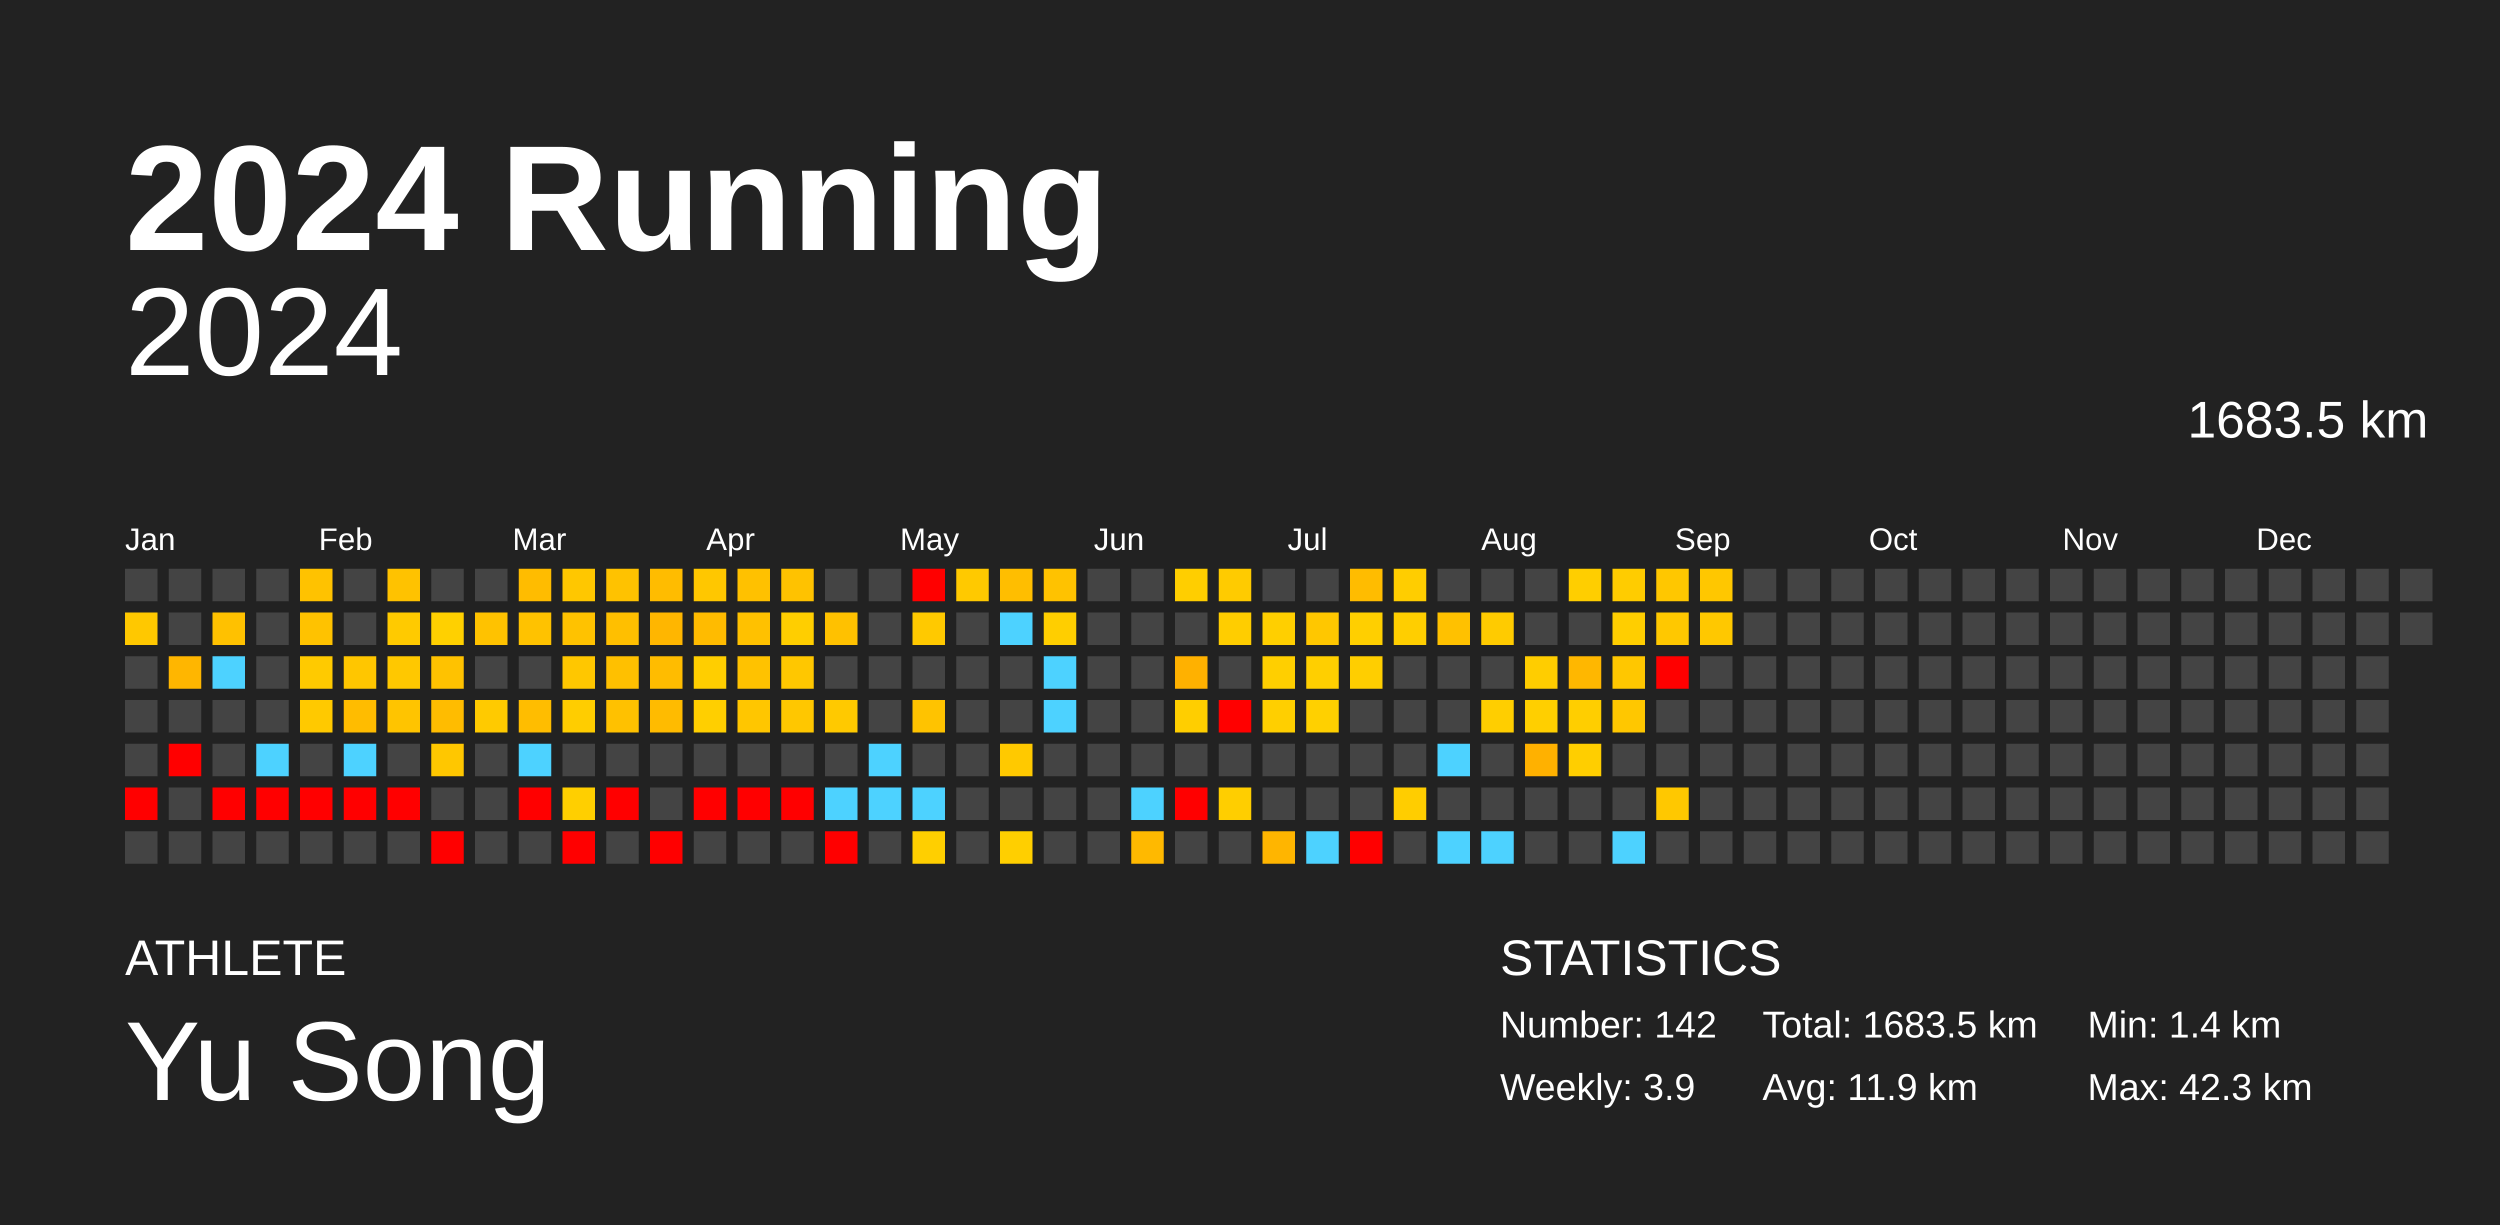
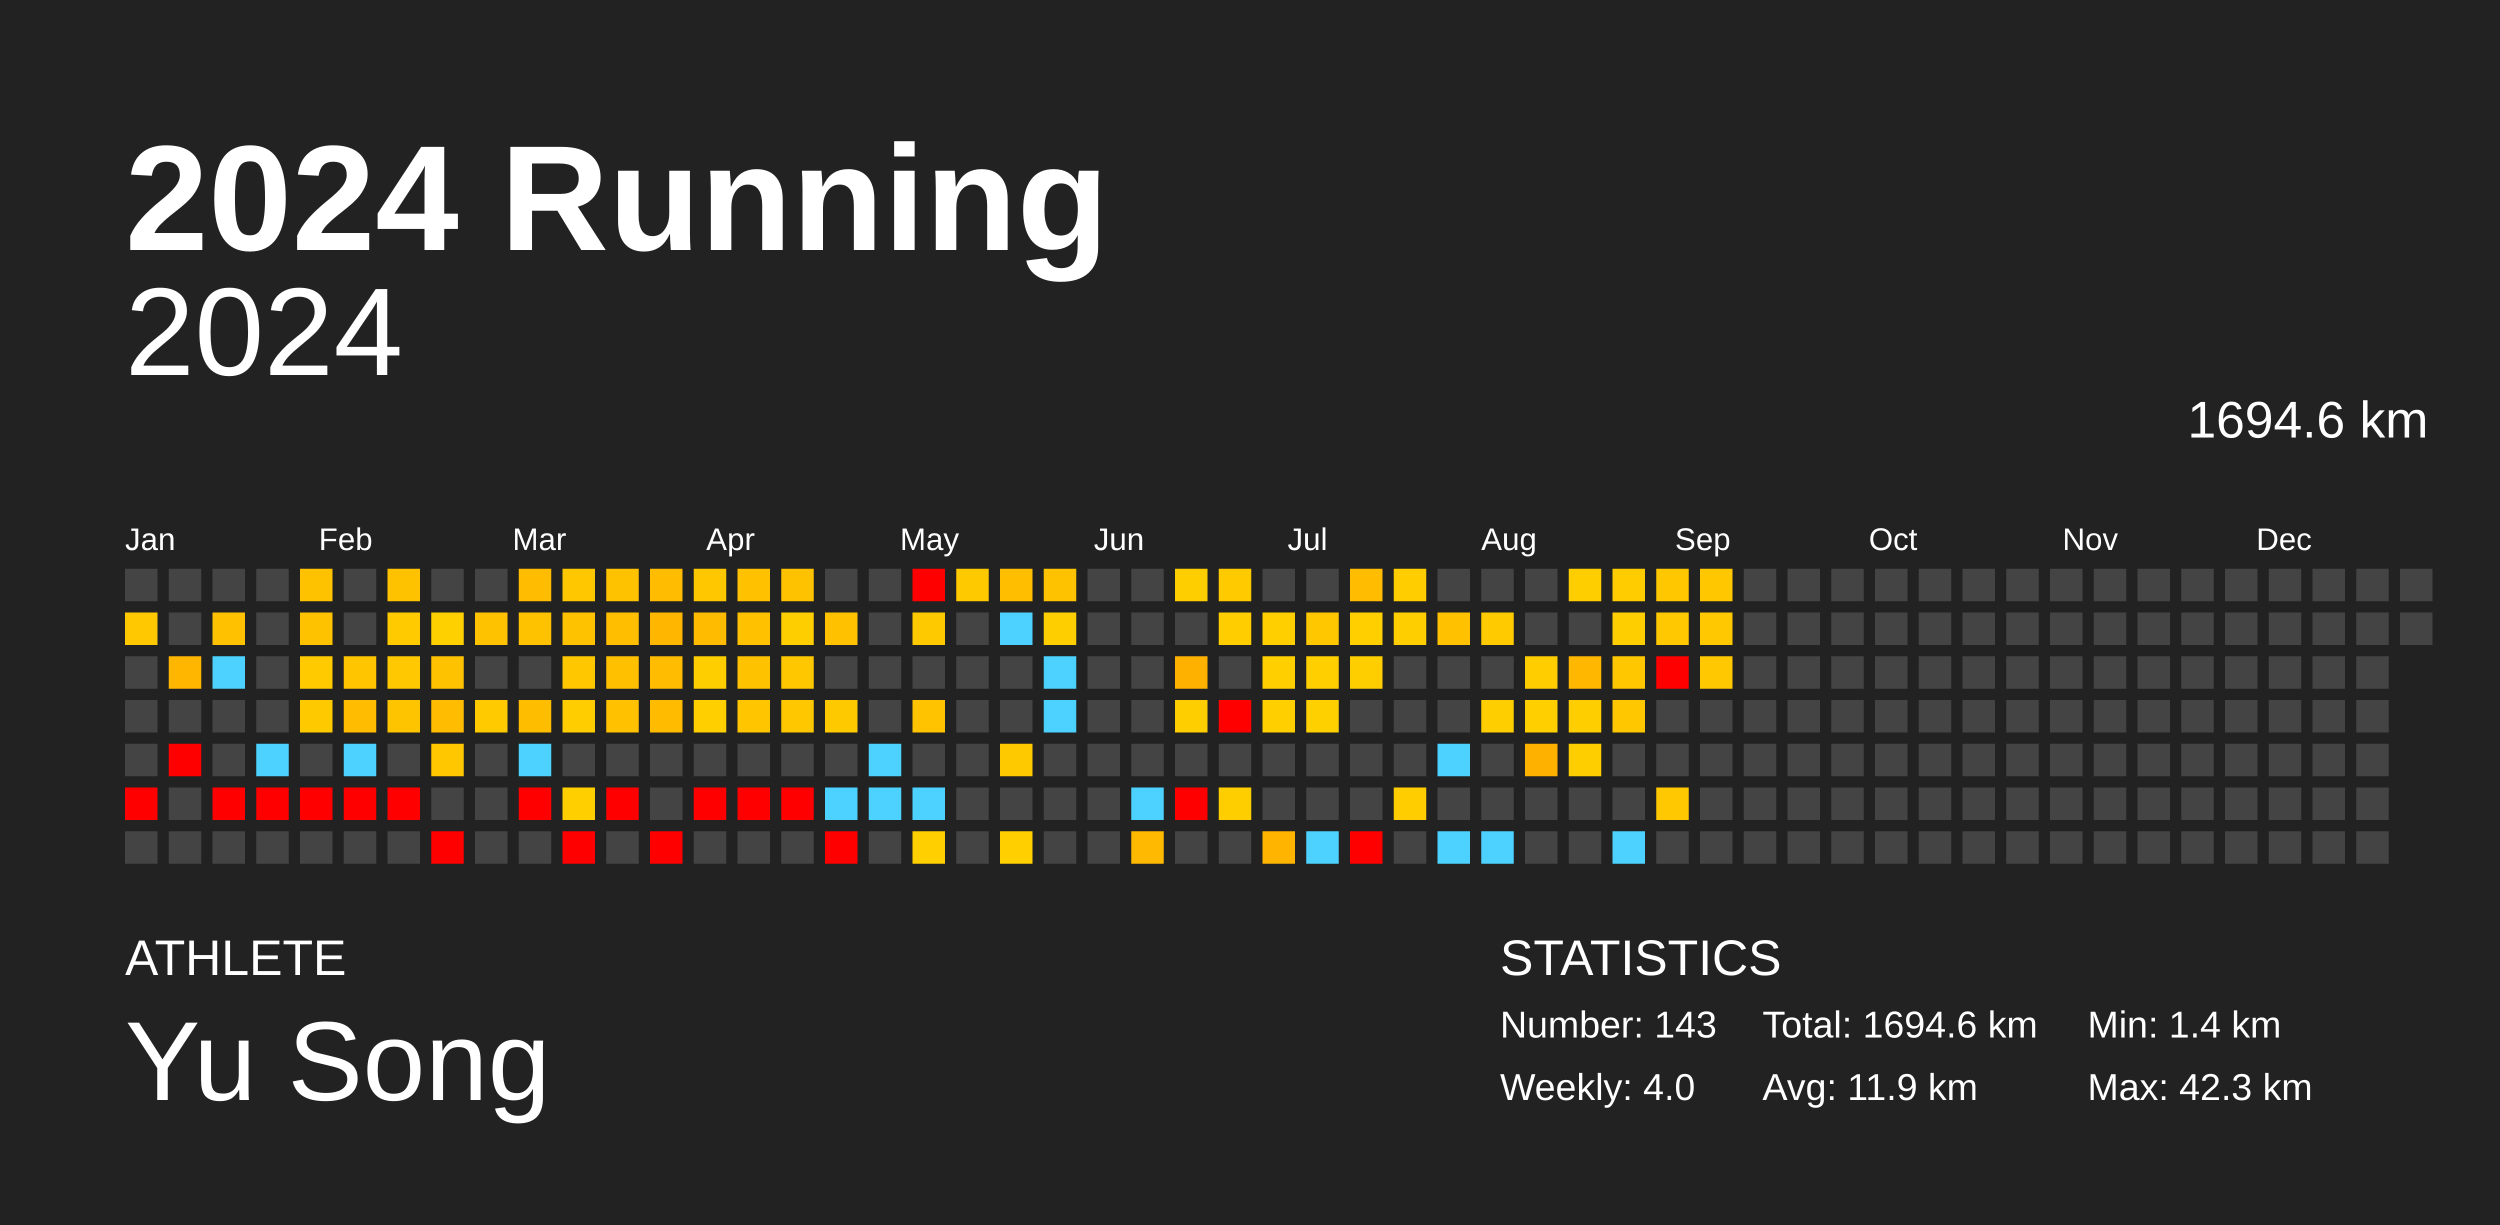
<svg xmlns="http://www.w3.org/2000/svg" baseProfile="full" height="98mm" version="1.1" viewBox="0,0,200,98" width="200mm">
  <defs />
  <rect fill="#222222" height="98" width="200" x="0" y="0" />
  <text fill="#FFFFFF" style="font-size:12px; font-family:Arial; font-weight:bold;" x="10" y="20">2024 Running</text>
  <text fill="#FFFFFF" style="font-size:4px; font-family:Arial" x="10" y="78">ATHLETE</text>
  <text fill="#FFFFFF" style="font-size:9px; font-family:Arial" x="10" y="88">Yu Song</text>
  <text fill="#FFFFFF" style="font-size:4px; font-family:Arial" x="120" y="78">STATISTICS</text>
-   <text fill="#FFFFFF" style="font-size:3px; font-family:Arial" x="120" y="83">Number: 142</text>
-   <text fill="#FFFFFF" style="font-size:3px; font-family:Arial" x="120" y="88">Weekly: 3.9</text>
-   <text fill="#FFFFFF" style="font-size:3px; font-family:Arial" x="141" y="83">Total: 1683.5 km</text>
+   <text fill="#FFFFFF" style="font-size:3px; font-family:Arial" x="120" y="83">Number: 143</text>
+   <text fill="#FFFFFF" style="font-size:3px; font-family:Arial" x="120" y="88">Weekly: 4.0</text>
+   <text fill="#FFFFFF" style="font-size:3px; font-family:Arial" x="141" y="83">Total: 1694.6 km</text>
  <text fill="#FFFFFF" style="font-size:3px; font-family:Arial" x="141" y="88">Avg: 11.9 km</text>
  <text fill="#FFFFFF" style="font-size:3px; font-family:Arial" x="167" y="83">Min: 1.4 km</text>
  <text fill="#FFFFFF" style="font-size:3px; font-family:Arial" x="167" y="88">Max: 42.3 km</text>
  <text alignment-baseline="hanging" fill="#FFFFFF" style="font-size:10.0px; font-family:Arial;" x="10" y="30">2024</text>
-   <text alignment-baseline="hanging" fill="#FFFFFF" style="font-size:4.125px; font-family:Arial;" x="175" y="35">1683.5 km</text>
+   <text alignment-baseline="hanging" fill="#FFFFFF" style="font-size:4.125px; font-family:Arial;" x="175" y="35">1694.6 km</text>
  <text fill="#FFFFFF" style="font-size:2.5px; font-family:Arial" x="10.0" y="44">Jan</text>
  <text fill="#FFFFFF" style="font-size:2.5px; font-family:Arial" x="25.5" y="44">Feb</text>
  <text fill="#FFFFFF" style="font-size:2.5px; font-family:Arial" x="41.0" y="44">Mar</text>
  <text fill="#FFFFFF" style="font-size:2.5px; font-family:Arial" x="56.5" y="44">Apr</text>
  <text fill="#FFFFFF" style="font-size:2.5px; font-family:Arial" x="72.0" y="44">May</text>
  <text fill="#FFFFFF" style="font-size:2.5px; font-family:Arial" x="87.5" y="44">Jun</text>
  <text fill="#FFFFFF" style="font-size:2.5px; font-family:Arial" x="103.0" y="44">Jul</text>
  <text fill="#FFFFFF" style="font-size:2.5px; font-family:Arial" x="118.5" y="44">Aug</text>
  <text fill="#FFFFFF" style="font-size:2.5px; font-family:Arial" x="134.0" y="44">Sep</text>
  <text fill="#FFFFFF" style="font-size:2.5px; font-family:Arial" x="149.5" y="44">Oct</text>
  <text fill="#FFFFFF" style="font-size:2.5px; font-family:Arial" x="165.0" y="44">Nov</text>
  <text fill="#FFFFFF" style="font-size:2.5px; font-family:Arial" x="180.5" y="44">Dec</text>
  <rect fill="#444444" height="2.6" width="2.6" x="10.0" y="45.5" />
  <rect fill="#ffc800" height="2.6" width="2.6" x="10.0" y="49.0" />
  <rect fill="#444444" height="2.6" width="2.6" x="10.0" y="52.5" />
  <rect fill="#444444" height="2.6" width="2.6" x="10.0" y="56.0" />
  <rect fill="#444444" height="2.6" width="2.6" x="10.0" y="59.5" />
  <rect fill="red" height="2.6" width="2.6" x="10.0" y="63.0" />
  <rect fill="#444444" height="2.6" width="2.6" x="10.0" y="66.5" />
  <rect fill="#444444" height="2.6" width="2.6" x="13.5" y="45.5" />
  <rect fill="#444444" height="2.6" width="2.6" x="13.5" y="49.0" />
  <rect fill="#ffb600" height="2.6" width="2.6" x="13.5" y="52.5" />
  <rect fill="#444444" height="2.6" width="2.6" x="13.5" y="56.0" />
  <rect fill="red" height="2.6" width="2.6" x="13.5" y="59.5" />
  <rect fill="#444444" height="2.6" width="2.6" x="13.5" y="63.0" />
  <rect fill="#444444" height="2.6" width="2.6" x="13.5" y="66.5" />
  <rect fill="#444444" height="2.6" width="2.6" x="17.0" y="45.5" />
  <rect fill="#ffc100" height="2.6" width="2.6" x="17.0" y="49.0" />
  <rect fill="#4dd2ff" height="2.6" width="2.6" x="17.0" y="52.5" />
  <rect fill="#444444" height="2.6" width="2.6" x="17.0" y="56.0" />
  <rect fill="#444444" height="2.6" width="2.6" x="17.0" y="59.5" />
  <rect fill="red" height="2.6" width="2.6" x="17.0" y="63.0" />
  <rect fill="#444444" height="2.6" width="2.6" x="17.0" y="66.5" />
  <rect fill="#444444" height="2.6" width="2.6" x="20.5" y="45.5" />
  <rect fill="#444444" height="2.6" width="2.6" x="20.5" y="49.0" />
  <rect fill="#444444" height="2.6" width="2.6" x="20.5" y="52.5" />
  <rect fill="#444444" height="2.6" width="2.6" x="20.5" y="56.0" />
  <rect fill="#4dd2ff" height="2.6" width="2.6" x="20.5" y="59.5" />
  <rect fill="red" height="2.6" width="2.6" x="20.5" y="63.0" />
  <rect fill="#444444" height="2.6" width="2.6" x="20.5" y="66.5" />
  <rect fill="#ffc200" height="2.6" width="2.6" x="24.0" y="45.5" />
  <rect fill="#ffc200" height="2.6" width="2.6" x="24.0" y="49.0" />
  <rect fill="#ffca00" height="2.6" width="2.6" x="24.0" y="52.5" />
  <rect fill="#ffc900" height="2.6" width="2.6" x="24.0" y="56.0" />
  <rect fill="#444444" height="2.6" width="2.6" x="24.0" y="59.5" />
  <rect fill="red" height="2.6" width="2.6" x="24.0" y="63.0" />
  <rect fill="#444444" height="2.6" width="2.6" x="24.0" y="66.5" />
  <rect fill="#444444" height="2.6" width="2.6" x="27.5" y="45.5" />
  <rect fill="#444444" height="2.6" width="2.6" x="27.5" y="49.0" />
  <rect fill="#ffc600" height="2.6" width="2.6" x="27.5" y="52.5" />
  <rect fill="#ffbc00" height="2.6" width="2.6" x="27.5" y="56.0" />
  <rect fill="#4dd2ff" height="2.6" width="2.6" x="27.5" y="59.5" />
  <rect fill="red" height="2.6" width="2.6" x="27.5" y="63.0" />
  <rect fill="#444444" height="2.6" width="2.6" x="27.5" y="66.5" />
  <rect fill="#ffc200" height="2.6" width="2.6" x="31.0" y="45.5" />
  <rect fill="#ffca00" height="2.6" width="2.6" x="31.0" y="49.0" />
  <rect fill="#ffc800" height="2.6" width="2.6" x="31.0" y="52.5" />
  <rect fill="#ffc400" height="2.6" width="2.6" x="31.0" y="56.0" />
  <rect fill="#444444" height="2.6" width="2.6" x="31.0" y="59.5" />
  <rect fill="red" height="2.6" width="2.6" x="31.0" y="63.0" />
  <rect fill="#444444" height="2.6" width="2.6" x="31.0" y="66.5" />
  <rect fill="#444444" height="2.6" width="2.6" x="34.5" y="45.5" />
  <rect fill="#ffd000" height="2.6" width="2.6" x="34.5" y="49.0" />
  <rect fill="#ffc200" height="2.6" width="2.6" x="34.5" y="52.5" />
  <rect fill="#ffbc00" height="2.6" width="2.6" x="34.5" y="56.0" />
  <rect fill="#ffc700" height="2.6" width="2.6" x="34.5" y="59.5" />
  <rect fill="#444444" height="2.6" width="2.6" x="34.5" y="63.0" />
  <rect fill="red" height="2.6" width="2.6" x="34.5" y="66.5" />
  <rect fill="#444444" height="2.6" width="2.6" x="38.0" y="45.5" />
  <rect fill="#ffc200" height="2.6" width="2.6" x="38.0" y="49.0" />
  <rect fill="#444444" height="2.6" width="2.6" x="38.0" y="52.5" />
  <rect fill="#ffca00" height="2.6" width="2.6" x="38.0" y="56.0" />
  <rect fill="#444444" height="2.6" width="2.6" x="38.0" y="59.5" />
  <rect fill="#444444" height="2.6" width="2.6" x="38.0" y="63.0" />
  <rect fill="#444444" height="2.6" width="2.6" x="38.0" y="66.5" />
  <rect fill="#ffbc00" height="2.6" width="2.6" x="41.5" y="45.5" />
  <rect fill="#ffc200" height="2.6" width="2.6" x="41.5" y="49.0" />
  <rect fill="#444444" height="2.6" width="2.6" x="41.5" y="52.5" />
  <rect fill="#ffbd00" height="2.6" width="2.6" x="41.5" y="56.0" />
  <rect fill="#4dd2ff" height="2.6" width="2.6" x="41.5" y="59.5" />
  <rect fill="red" height="2.6" width="2.6" x="41.5" y="63.0" />
  <rect fill="#444444" height="2.6" width="2.6" x="41.5" y="66.5" />
  <rect fill="#ffc700" height="2.6" width="2.6" x="45.0" y="45.5" />
  <rect fill="#ffc200" height="2.6" width="2.6" x="45.0" y="49.0" />
  <rect fill="#ffc700" height="2.6" width="2.6" x="45.0" y="52.5" />
  <rect fill="#ffcd00" height="2.6" width="2.6" x="45.0" y="56.0" />
  <rect fill="#444444" height="2.6" width="2.6" x="45.0" y="59.5" />
  <rect fill="#ffcf00" height="2.6" width="2.6" x="45.0" y="63.0" />
  <rect fill="red" height="2.6" width="2.6" x="45.0" y="66.5" />
  <rect fill="#ffc200" height="2.6" width="2.6" x="48.5" y="45.5" />
  <rect fill="#ffbf00" height="2.6" width="2.6" x="48.5" y="49.0" />
  <rect fill="#ffc000" height="2.6" width="2.6" x="48.5" y="52.5" />
  <rect fill="#ffc100" height="2.6" width="2.6" x="48.5" y="56.0" />
  <rect fill="#444444" height="2.6" width="2.6" x="48.5" y="59.5" />
  <rect fill="red" height="2.6" width="2.6" x="48.5" y="63.0" />
  <rect fill="#444444" height="2.6" width="2.6" x="48.5" y="66.5" />
  <rect fill="#ffbc00" height="2.6" width="2.6" x="52.0" y="45.5" />
  <rect fill="#ffb600" height="2.6" width="2.6" x="52.0" y="49.0" />
  <rect fill="#ffbc00" height="2.6" width="2.6" x="52.0" y="52.5" />
  <rect fill="#ffbb00" height="2.6" width="2.6" x="52.0" y="56.0" />
  <rect fill="#444444" height="2.6" width="2.6" x="52.0" y="59.5" />
  <rect fill="#444444" height="2.6" width="2.6" x="52.0" y="63.0" />
  <rect fill="red" height="2.6" width="2.6" x="52.0" y="66.5" />
  <rect fill="#ffc700" height="2.6" width="2.6" x="55.5" y="45.5" />
  <rect fill="#ffbb00" height="2.6" width="2.6" x="55.5" y="49.0" />
  <rect fill="#ffce00" height="2.6" width="2.6" x="55.5" y="52.5" />
  <rect fill="#ffcf00" height="2.6" width="2.6" x="55.5" y="56.0" />
  <rect fill="#444444" height="2.6" width="2.6" x="55.5" y="59.5" />
  <rect fill="red" height="2.6" width="2.6" x="55.5" y="63.0" />
  <rect fill="#444444" height="2.6" width="2.6" x="55.5" y="66.5" />
  <rect fill="#ffc100" height="2.6" width="2.6" x="59.0" y="45.5" />
  <rect fill="#ffc100" height="2.6" width="2.6" x="59.0" y="49.0" />
  <rect fill="#ffc200" height="2.6" width="2.6" x="59.0" y="52.5" />
  <rect fill="#ffc600" height="2.6" width="2.6" x="59.0" y="56.0" />
  <rect fill="#444444" height="2.6" width="2.6" x="59.0" y="59.5" />
  <rect fill="red" height="2.6" width="2.6" x="59.0" y="63.0" />
  <rect fill="#444444" height="2.6" width="2.6" x="59.0" y="66.5" />
  <rect fill="#ffc200" height="2.6" width="2.6" x="62.5" y="45.5" />
  <rect fill="#ffce00" height="2.6" width="2.6" x="62.5" y="49.0" />
  <rect fill="#ffc700" height="2.6" width="2.6" x="62.5" y="52.5" />
  <rect fill="#ffc700" height="2.6" width="2.6" x="62.5" y="56.0" />
  <rect fill="#444444" height="2.6" width="2.6" x="62.5" y="59.5" />
  <rect fill="red" height="2.6" width="2.6" x="62.5" y="63.0" />
  <rect fill="#444444" height="2.6" width="2.6" x="62.5" y="66.5" />
  <rect fill="#444444" height="2.6" width="2.6" x="66.0" y="45.5" />
  <rect fill="#ffc100" height="2.6" width="2.6" x="66.0" y="49.0" />
  <rect fill="#444444" height="2.6" width="2.6" x="66.0" y="52.5" />
  <rect fill="#ffc900" height="2.6" width="2.6" x="66.0" y="56.0" />
  <rect fill="#444444" height="2.6" width="2.6" x="66.0" y="59.5" />
  <rect fill="#4dd2ff" height="2.6" width="2.6" x="66.0" y="63.0" />
  <rect fill="red" height="2.6" width="2.6" x="66.0" y="66.5" />
  <rect fill="#444444" height="2.6" width="2.6" x="69.5" y="45.5" />
  <rect fill="#444444" height="2.6" width="2.6" x="69.5" y="49.0" />
  <rect fill="#444444" height="2.6" width="2.6" x="69.5" y="52.5" />
  <rect fill="#444444" height="2.6" width="2.6" x="69.5" y="56.0" />
  <rect fill="#4dd2ff" height="2.6" width="2.6" x="69.5" y="59.5" />
  <rect fill="#4dd2ff" height="2.6" width="2.6" x="69.5" y="63.0" />
  <rect fill="#444444" height="2.6" width="2.6" x="69.5" y="66.5" />
  <rect fill="red" height="2.6" width="2.6" x="73.0" y="45.5" />
  <rect fill="#ffc900" height="2.6" width="2.6" x="73.0" y="49.0" />
  <rect fill="#444444" height="2.6" width="2.6" x="73.0" y="52.5" />
  <rect fill="#ffc300" height="2.6" width="2.6" x="73.0" y="56.0" />
  <rect fill="#444444" height="2.6" width="2.6" x="73.0" y="59.5" />
  <rect fill="#4dd2ff" height="2.6" width="2.6" x="73.0" y="63.0" />
  <rect fill="#ffcf00" height="2.6" width="2.6" x="73.0" y="66.5" />
  <rect fill="#ffc900" height="2.6" width="2.6" x="76.5" y="45.5" />
  <rect fill="#444444" height="2.6" width="2.6" x="76.5" y="49.0" />
  <rect fill="#444444" height="2.6" width="2.6" x="76.5" y="52.5" />
  <rect fill="#444444" height="2.6" width="2.6" x="76.5" y="56.0" />
  <rect fill="#444444" height="2.6" width="2.6" x="76.5" y="59.5" />
  <rect fill="#444444" height="2.6" width="2.6" x="76.5" y="63.0" />
  <rect fill="#444444" height="2.6" width="2.6" x="76.5" y="66.5" />
  <rect fill="#ffbe00" height="2.6" width="2.6" x="80.0" y="45.5" />
  <rect fill="#4dd2ff" height="2.6" width="2.6" x="80.0" y="49.0" />
  <rect fill="#444444" height="2.6" width="2.6" x="80.0" y="52.5" />
  <rect fill="#444444" height="2.6" width="2.6" x="80.0" y="56.0" />
  <rect fill="#ffc900" height="2.6" width="2.6" x="80.0" y="59.5" />
  <rect fill="#444444" height="2.6" width="2.6" x="80.0" y="63.0" />
  <rect fill="#ffcf00" height="2.6" width="2.6" x="80.0" y="66.5" />
  <rect fill="#ffc200" height="2.6" width="2.6" x="83.5" y="45.5" />
  <rect fill="#ffce00" height="2.6" width="2.6" x="83.5" y="49.0" />
  <rect fill="#4dd2ff" height="2.6" width="2.6" x="83.5" y="52.5" />
  <rect fill="#4dd2ff" height="2.6" width="2.6" x="83.5" y="56.0" />
  <rect fill="#444444" height="2.6" width="2.6" x="83.5" y="59.5" />
  <rect fill="#444444" height="2.6" width="2.6" x="83.5" y="63.0" />
  <rect fill="#444444" height="2.6" width="2.6" x="83.5" y="66.5" />
  <rect fill="#444444" height="2.6" width="2.6" x="87.0" y="45.5" />
  <rect fill="#444444" height="2.6" width="2.6" x="87.0" y="49.0" />
  <rect fill="#444444" height="2.6" width="2.6" x="87.0" y="52.5" />
  <rect fill="#444444" height="2.6" width="2.6" x="87.0" y="56.0" />
  <rect fill="#444444" height="2.6" width="2.6" x="87.0" y="59.5" />
  <rect fill="#444444" height="2.6" width="2.6" x="87.0" y="63.0" />
  <rect fill="#444444" height="2.6" width="2.6" x="87.0" y="66.5" />
  <rect fill="#444444" height="2.6" width="2.6" x="90.5" y="45.5" />
  <rect fill="#444444" height="2.6" width="2.6" x="90.5" y="49.0" />
  <rect fill="#444444" height="2.6" width="2.6" x="90.5" y="52.5" />
  <rect fill="#444444" height="2.6" width="2.6" x="90.5" y="56.0" />
  <rect fill="#444444" height="2.6" width="2.6" x="90.5" y="59.5" />
  <rect fill="#4dd2ff" height="2.6" width="2.6" x="90.5" y="63.0" />
  <rect fill="#ffb900" height="2.6" width="2.6" x="90.5" y="66.5" />
  <rect fill="#ffce00" height="2.6" width="2.6" x="94.0" y="45.5" />
  <rect fill="#444444" height="2.6" width="2.6" x="94.0" y="49.0" />
  <rect fill="#ffb100" height="2.6" width="2.6" x="94.0" y="52.5" />
  <rect fill="#ffce00" height="2.6" width="2.6" x="94.0" y="56.0" />
  <rect fill="#444444" height="2.6" width="2.6" x="94.0" y="59.5" />
  <rect fill="red" height="2.6" width="2.6" x="94.0" y="63.0" />
  <rect fill="#444444" height="2.6" width="2.6" x="94.0" y="66.5" />
  <rect fill="#ffcb00" height="2.6" width="2.6" x="97.5" y="45.5" />
  <rect fill="#ffcd00" height="2.6" width="2.6" x="97.5" y="49.0" />
  <rect fill="#444444" height="2.6" width="2.6" x="97.5" y="52.5" />
  <rect fill="red" height="2.6" width="2.6" x="97.5" y="56.0" />
  <rect fill="#444444" height="2.6" width="2.6" x="97.5" y="59.5" />
  <rect fill="#ffce00" height="2.6" width="2.6" x="97.5" y="63.0" />
  <rect fill="#444444" height="2.6" width="2.6" x="97.5" y="66.5" />
  <rect fill="#444444" height="2.6" width="2.6" x="101.0" y="45.5" />
  <rect fill="#ffcf00" height="2.6" width="2.6" x="101.0" y="49.0" />
  <rect fill="#ffcf00" height="2.6" width="2.6" x="101.0" y="52.5" />
  <rect fill="#ffcf00" height="2.6" width="2.6" x="101.0" y="56.0" />
  <rect fill="#444444" height="2.6" width="2.6" x="101.0" y="59.5" />
  <rect fill="#444444" height="2.6" width="2.6" x="101.0" y="63.0" />
  <rect fill="#ffb500" height="2.6" width="2.6" x="101.0" y="66.5" />
  <rect fill="#444444" height="2.6" width="2.6" x="104.5" y="45.5" />
  <rect fill="#ffc700" height="2.6" width="2.6" x="104.5" y="49.0" />
  <rect fill="#ffcf00" height="2.6" width="2.6" x="104.5" y="52.5" />
  <rect fill="#ffd000" height="2.6" width="2.6" x="104.5" y="56.0" />
  <rect fill="#444444" height="2.6" width="2.6" x="104.5" y="59.5" />
  <rect fill="#444444" height="2.6" width="2.6" x="104.5" y="63.0" />
  <rect fill="#4dd2ff" height="2.6" width="2.6" x="104.5" y="66.5" />
  <rect fill="#ffbc00" height="2.6" width="2.6" x="108.0" y="45.5" />
  <rect fill="#ffcf00" height="2.6" width="2.6" x="108.0" y="49.0" />
  <rect fill="#ffce00" height="2.6" width="2.6" x="108.0" y="52.5" />
  <rect fill="#444444" height="2.6" width="2.6" x="108.0" y="56.0" />
  <rect fill="#444444" height="2.6" width="2.6" x="108.0" y="59.5" />
  <rect fill="#444444" height="2.6" width="2.6" x="108.0" y="63.0" />
  <rect fill="red" height="2.6" width="2.6" x="108.0" y="66.5" />
  <rect fill="#ffcd00" height="2.6" width="2.6" x="111.5" y="45.5" />
  <rect fill="#ffce00" height="2.6" width="2.6" x="111.5" y="49.0" />
  <rect fill="#444444" height="2.6" width="2.6" x="111.5" y="52.5" />
  <rect fill="#444444" height="2.6" width="2.6" x="111.5" y="56.0" />
  <rect fill="#444444" height="2.6" width="2.6" x="111.5" y="59.5" />
  <rect fill="#ffcd00" height="2.6" width="2.6" x="111.5" y="63.0" />
  <rect fill="#444444" height="2.6" width="2.6" x="111.5" y="66.5" />
  <rect fill="#444444" height="2.6" width="2.6" x="115.0" y="45.5" />
  <rect fill="#ffc100" height="2.6" width="2.6" x="115.0" y="49.0" />
  <rect fill="#444444" height="2.6" width="2.6" x="115.0" y="52.5" />
  <rect fill="#444444" height="2.6" width="2.6" x="115.0" y="56.0" />
  <rect fill="#4dd2ff" height="2.6" width="2.6" x="115.0" y="59.5" />
  <rect fill="#444444" height="2.6" width="2.6" x="115.0" y="63.0" />
  <rect fill="#4dd2ff" height="2.6" width="2.6" x="115.0" y="66.5" />
  <rect fill="#444444" height="2.6" width="2.6" x="118.5" y="45.5" />
  <rect fill="#ffcb00" height="2.6" width="2.6" x="118.5" y="49.0" />
  <rect fill="#444444" height="2.6" width="2.6" x="118.5" y="52.5" />
  <rect fill="#ffce00" height="2.6" width="2.6" x="118.5" y="56.0" />
  <rect fill="#444444" height="2.6" width="2.6" x="118.5" y="59.5" />
  <rect fill="#444444" height="2.6" width="2.6" x="118.5" y="63.0" />
  <rect fill="#4dd2ff" height="2.6" width="2.6" x="118.5" y="66.5" />
  <rect fill="#444444" height="2.6" width="2.6" x="122.0" y="45.5" />
  <rect fill="#444444" height="2.6" width="2.6" x="122.0" y="49.0" />
  <rect fill="#ffcd00" height="2.6" width="2.6" x="122.0" y="52.5" />
  <rect fill="#ffcf00" height="2.6" width="2.6" x="122.0" y="56.0" />
  <rect fill="#ffb100" height="2.6" width="2.6" x="122.0" y="59.5" />
  <rect fill="#444444" height="2.6" width="2.6" x="122.0" y="63.0" />
  <rect fill="#444444" height="2.6" width="2.6" x="122.0" y="66.5" />
  <rect fill="#ffce00" height="2.6" width="2.6" x="125.5" y="45.5" />
  <rect fill="#444444" height="2.6" width="2.6" x="125.5" y="49.0" />
  <rect fill="#ffb700" height="2.6" width="2.6" x="125.5" y="52.5" />
  <rect fill="#ffce00" height="2.6" width="2.6" x="125.5" y="56.0" />
  <rect fill="#ffce00" height="2.6" width="2.6" x="125.5" y="59.5" />
  <rect fill="#444444" height="2.6" width="2.6" x="125.5" y="63.0" />
  <rect fill="#444444" height="2.6" width="2.6" x="125.5" y="66.5" />
  <rect fill="#ffcc00" height="2.6" width="2.6" x="129.0" y="45.5" />
  <rect fill="#ffce00" height="2.6" width="2.6" x="129.0" y="49.0" />
  <rect fill="#ffc700" height="2.6" width="2.6" x="129.0" y="52.5" />
  <rect fill="#ffc700" height="2.6" width="2.6" x="129.0" y="56.0" />
  <rect fill="#444444" height="2.6" width="2.6" x="129.0" y="59.5" />
  <rect fill="#444444" height="2.6" width="2.6" x="129.0" y="63.0" />
  <rect fill="#4dd2ff" height="2.6" width="2.6" x="129.0" y="66.5" />
  <rect fill="#ffc700" height="2.6" width="2.6" x="132.5" y="45.5" />
  <rect fill="#ffc800" height="2.6" width="2.6" x="132.5" y="49.0" />
  <rect fill="red" height="2.6" width="2.6" x="132.5" y="52.5" />
  <rect fill="#444444" height="2.6" width="2.6" x="132.5" y="56.0" />
  <rect fill="#444444" height="2.6" width="2.6" x="132.5" y="59.5" />
  <rect fill="#ffc800" height="2.6" width="2.6" x="132.5" y="63.0" />
  <rect fill="#444444" height="2.6" width="2.6" x="132.5" y="66.5" />
  <rect fill="#ffc700" height="2.6" width="2.6" x="136.0" y="45.5" />
  <rect fill="#ffc800" height="2.6" width="2.6" x="136.0" y="49.0" />
-   <rect fill="#444444" height="2.6" width="2.6" x="136.0" y="52.5" />
+   <rect fill="#ffc800" height="2.6" width="2.6" x="136.0" y="52.5" />
  <rect fill="#444444" height="2.6" width="2.6" x="136.0" y="56.0" />
  <rect fill="#444444" height="2.6" width="2.6" x="136.0" y="59.5" />
  <rect fill="#444444" height="2.6" width="2.6" x="136.0" y="63.0" />
  <rect fill="#444444" height="2.6" width="2.6" x="136.0" y="66.5" />
  <rect fill="#444444" height="2.6" width="2.6" x="139.5" y="45.5" />
  <rect fill="#444444" height="2.6" width="2.6" x="139.5" y="49.0" />
  <rect fill="#444444" height="2.6" width="2.6" x="139.5" y="52.5" />
  <rect fill="#444444" height="2.6" width="2.6" x="139.5" y="56.0" />
  <rect fill="#444444" height="2.6" width="2.6" x="139.5" y="59.5" />
  <rect fill="#444444" height="2.6" width="2.6" x="139.5" y="63.0" />
  <rect fill="#444444" height="2.6" width="2.6" x="139.5" y="66.5" />
  <rect fill="#444444" height="2.6" width="2.6" x="143.0" y="45.5" />
  <rect fill="#444444" height="2.6" width="2.6" x="143.0" y="49.0" />
  <rect fill="#444444" height="2.6" width="2.6" x="143.0" y="52.5" />
  <rect fill="#444444" height="2.6" width="2.6" x="143.0" y="56.0" />
  <rect fill="#444444" height="2.6" width="2.6" x="143.0" y="59.5" />
  <rect fill="#444444" height="2.6" width="2.6" x="143.0" y="63.0" />
  <rect fill="#444444" height="2.6" width="2.6" x="143.0" y="66.5" />
  <rect fill="#444444" height="2.6" width="2.6" x="146.5" y="45.5" />
  <rect fill="#444444" height="2.6" width="2.6" x="146.5" y="49.0" />
  <rect fill="#444444" height="2.6" width="2.6" x="146.5" y="52.5" />
  <rect fill="#444444" height="2.6" width="2.6" x="146.5" y="56.0" />
  <rect fill="#444444" height="2.6" width="2.6" x="146.5" y="59.5" />
  <rect fill="#444444" height="2.6" width="2.6" x="146.5" y="63.0" />
  <rect fill="#444444" height="2.6" width="2.6" x="146.5" y="66.5" />
  <rect fill="#444444" height="2.6" width="2.6" x="150.0" y="45.5" />
  <rect fill="#444444" height="2.6" width="2.6" x="150.0" y="49.0" />
  <rect fill="#444444" height="2.6" width="2.6" x="150.0" y="52.5" />
  <rect fill="#444444" height="2.6" width="2.6" x="150.0" y="56.0" />
  <rect fill="#444444" height="2.6" width="2.6" x="150.0" y="59.5" />
  <rect fill="#444444" height="2.6" width="2.6" x="150.0" y="63.0" />
  <rect fill="#444444" height="2.6" width="2.6" x="150.0" y="66.5" />
  <rect fill="#444444" height="2.6" width="2.6" x="153.5" y="45.5" />
  <rect fill="#444444" height="2.6" width="2.6" x="153.5" y="49.0" />
  <rect fill="#444444" height="2.6" width="2.6" x="153.5" y="52.5" />
  <rect fill="#444444" height="2.6" width="2.6" x="153.5" y="56.0" />
  <rect fill="#444444" height="2.6" width="2.6" x="153.5" y="59.5" />
  <rect fill="#444444" height="2.6" width="2.6" x="153.5" y="63.0" />
  <rect fill="#444444" height="2.6" width="2.6" x="153.5" y="66.5" />
  <rect fill="#444444" height="2.6" width="2.6" x="157.0" y="45.5" />
  <rect fill="#444444" height="2.6" width="2.6" x="157.0" y="49.0" />
  <rect fill="#444444" height="2.6" width="2.6" x="157.0" y="52.5" />
  <rect fill="#444444" height="2.6" width="2.6" x="157.0" y="56.0" />
  <rect fill="#444444" height="2.6" width="2.6" x="157.0" y="59.5" />
  <rect fill="#444444" height="2.6" width="2.6" x="157.0" y="63.0" />
  <rect fill="#444444" height="2.6" width="2.6" x="157.0" y="66.5" />
  <rect fill="#444444" height="2.6" width="2.6" x="160.5" y="45.5" />
  <rect fill="#444444" height="2.6" width="2.6" x="160.5" y="49.0" />
  <rect fill="#444444" height="2.6" width="2.6" x="160.5" y="52.5" />
  <rect fill="#444444" height="2.6" width="2.6" x="160.5" y="56.0" />
  <rect fill="#444444" height="2.6" width="2.6" x="160.5" y="59.5" />
  <rect fill="#444444" height="2.6" width="2.6" x="160.5" y="63.0" />
  <rect fill="#444444" height="2.6" width="2.6" x="160.5" y="66.5" />
  <rect fill="#444444" height="2.6" width="2.6" x="164.0" y="45.5" />
  <rect fill="#444444" height="2.6" width="2.6" x="164.0" y="49.0" />
  <rect fill="#444444" height="2.6" width="2.6" x="164.0" y="52.5" />
  <rect fill="#444444" height="2.6" width="2.6" x="164.0" y="56.0" />
  <rect fill="#444444" height="2.6" width="2.6" x="164.0" y="59.5" />
  <rect fill="#444444" height="2.6" width="2.6" x="164.0" y="63.0" />
  <rect fill="#444444" height="2.6" width="2.6" x="164.0" y="66.5" />
  <rect fill="#444444" height="2.6" width="2.6" x="167.5" y="45.5" />
  <rect fill="#444444" height="2.6" width="2.6" x="167.5" y="49.0" />
  <rect fill="#444444" height="2.6" width="2.6" x="167.5" y="52.5" />
  <rect fill="#444444" height="2.6" width="2.6" x="167.5" y="56.0" />
  <rect fill="#444444" height="2.6" width="2.6" x="167.5" y="59.5" />
  <rect fill="#444444" height="2.6" width="2.6" x="167.5" y="63.0" />
  <rect fill="#444444" height="2.6" width="2.6" x="167.5" y="66.5" />
  <rect fill="#444444" height="2.6" width="2.6" x="171.0" y="45.5" />
  <rect fill="#444444" height="2.6" width="2.6" x="171.0" y="49.0" />
  <rect fill="#444444" height="2.6" width="2.6" x="171.0" y="52.5" />
  <rect fill="#444444" height="2.6" width="2.6" x="171.0" y="56.0" />
  <rect fill="#444444" height="2.6" width="2.6" x="171.0" y="59.5" />
  <rect fill="#444444" height="2.6" width="2.6" x="171.0" y="63.0" />
  <rect fill="#444444" height="2.6" width="2.6" x="171.0" y="66.5" />
  <rect fill="#444444" height="2.6" width="2.6" x="174.5" y="45.5" />
  <rect fill="#444444" height="2.6" width="2.6" x="174.5" y="49.0" />
  <rect fill="#444444" height="2.6" width="2.6" x="174.5" y="52.5" />
  <rect fill="#444444" height="2.6" width="2.6" x="174.5" y="56.0" />
  <rect fill="#444444" height="2.6" width="2.6" x="174.5" y="59.5" />
  <rect fill="#444444" height="2.6" width="2.6" x="174.5" y="63.0" />
  <rect fill="#444444" height="2.6" width="2.6" x="174.5" y="66.5" />
  <rect fill="#444444" height="2.6" width="2.6" x="178.0" y="45.5" />
  <rect fill="#444444" height="2.6" width="2.6" x="178.0" y="49.0" />
  <rect fill="#444444" height="2.6" width="2.6" x="178.0" y="52.5" />
  <rect fill="#444444" height="2.6" width="2.6" x="178.0" y="56.0" />
  <rect fill="#444444" height="2.6" width="2.6" x="178.0" y="59.5" />
  <rect fill="#444444" height="2.6" width="2.6" x="178.0" y="63.0" />
  <rect fill="#444444" height="2.6" width="2.6" x="178.0" y="66.5" />
  <rect fill="#444444" height="2.6" width="2.6" x="181.5" y="45.5" />
  <rect fill="#444444" height="2.6" width="2.6" x="181.5" y="49.0" />
  <rect fill="#444444" height="2.6" width="2.6" x="181.5" y="52.5" />
  <rect fill="#444444" height="2.6" width="2.6" x="181.5" y="56.0" />
  <rect fill="#444444" height="2.6" width="2.6" x="181.5" y="59.5" />
  <rect fill="#444444" height="2.6" width="2.6" x="181.5" y="63.0" />
  <rect fill="#444444" height="2.6" width="2.6" x="181.5" y="66.5" />
  <rect fill="#444444" height="2.6" width="2.6" x="185.0" y="45.5" />
  <rect fill="#444444" height="2.6" width="2.6" x="185.0" y="49.0" />
  <rect fill="#444444" height="2.6" width="2.6" x="185.0" y="52.5" />
  <rect fill="#444444" height="2.6" width="2.6" x="185.0" y="56.0" />
  <rect fill="#444444" height="2.6" width="2.6" x="185.0" y="59.5" />
  <rect fill="#444444" height="2.6" width="2.6" x="185.0" y="63.0" />
  <rect fill="#444444" height="2.6" width="2.6" x="185.0" y="66.5" />
  <rect fill="#444444" height="2.6" width="2.6" x="188.5" y="45.5" />
  <rect fill="#444444" height="2.6" width="2.6" x="188.5" y="49.0" />
  <rect fill="#444444" height="2.6" width="2.6" x="188.5" y="52.5" />
  <rect fill="#444444" height="2.6" width="2.6" x="188.5" y="56.0" />
  <rect fill="#444444" height="2.6" width="2.6" x="188.5" y="59.5" />
  <rect fill="#444444" height="2.6" width="2.6" x="188.5" y="63.0" />
  <rect fill="#444444" height="2.6" width="2.6" x="188.5" y="66.5" />
  <rect fill="#444444" height="2.6" width="2.6" x="192.0" y="45.5" />
  <rect fill="#444444" height="2.6" width="2.6" x="192.0" y="49.0" />
</svg>
